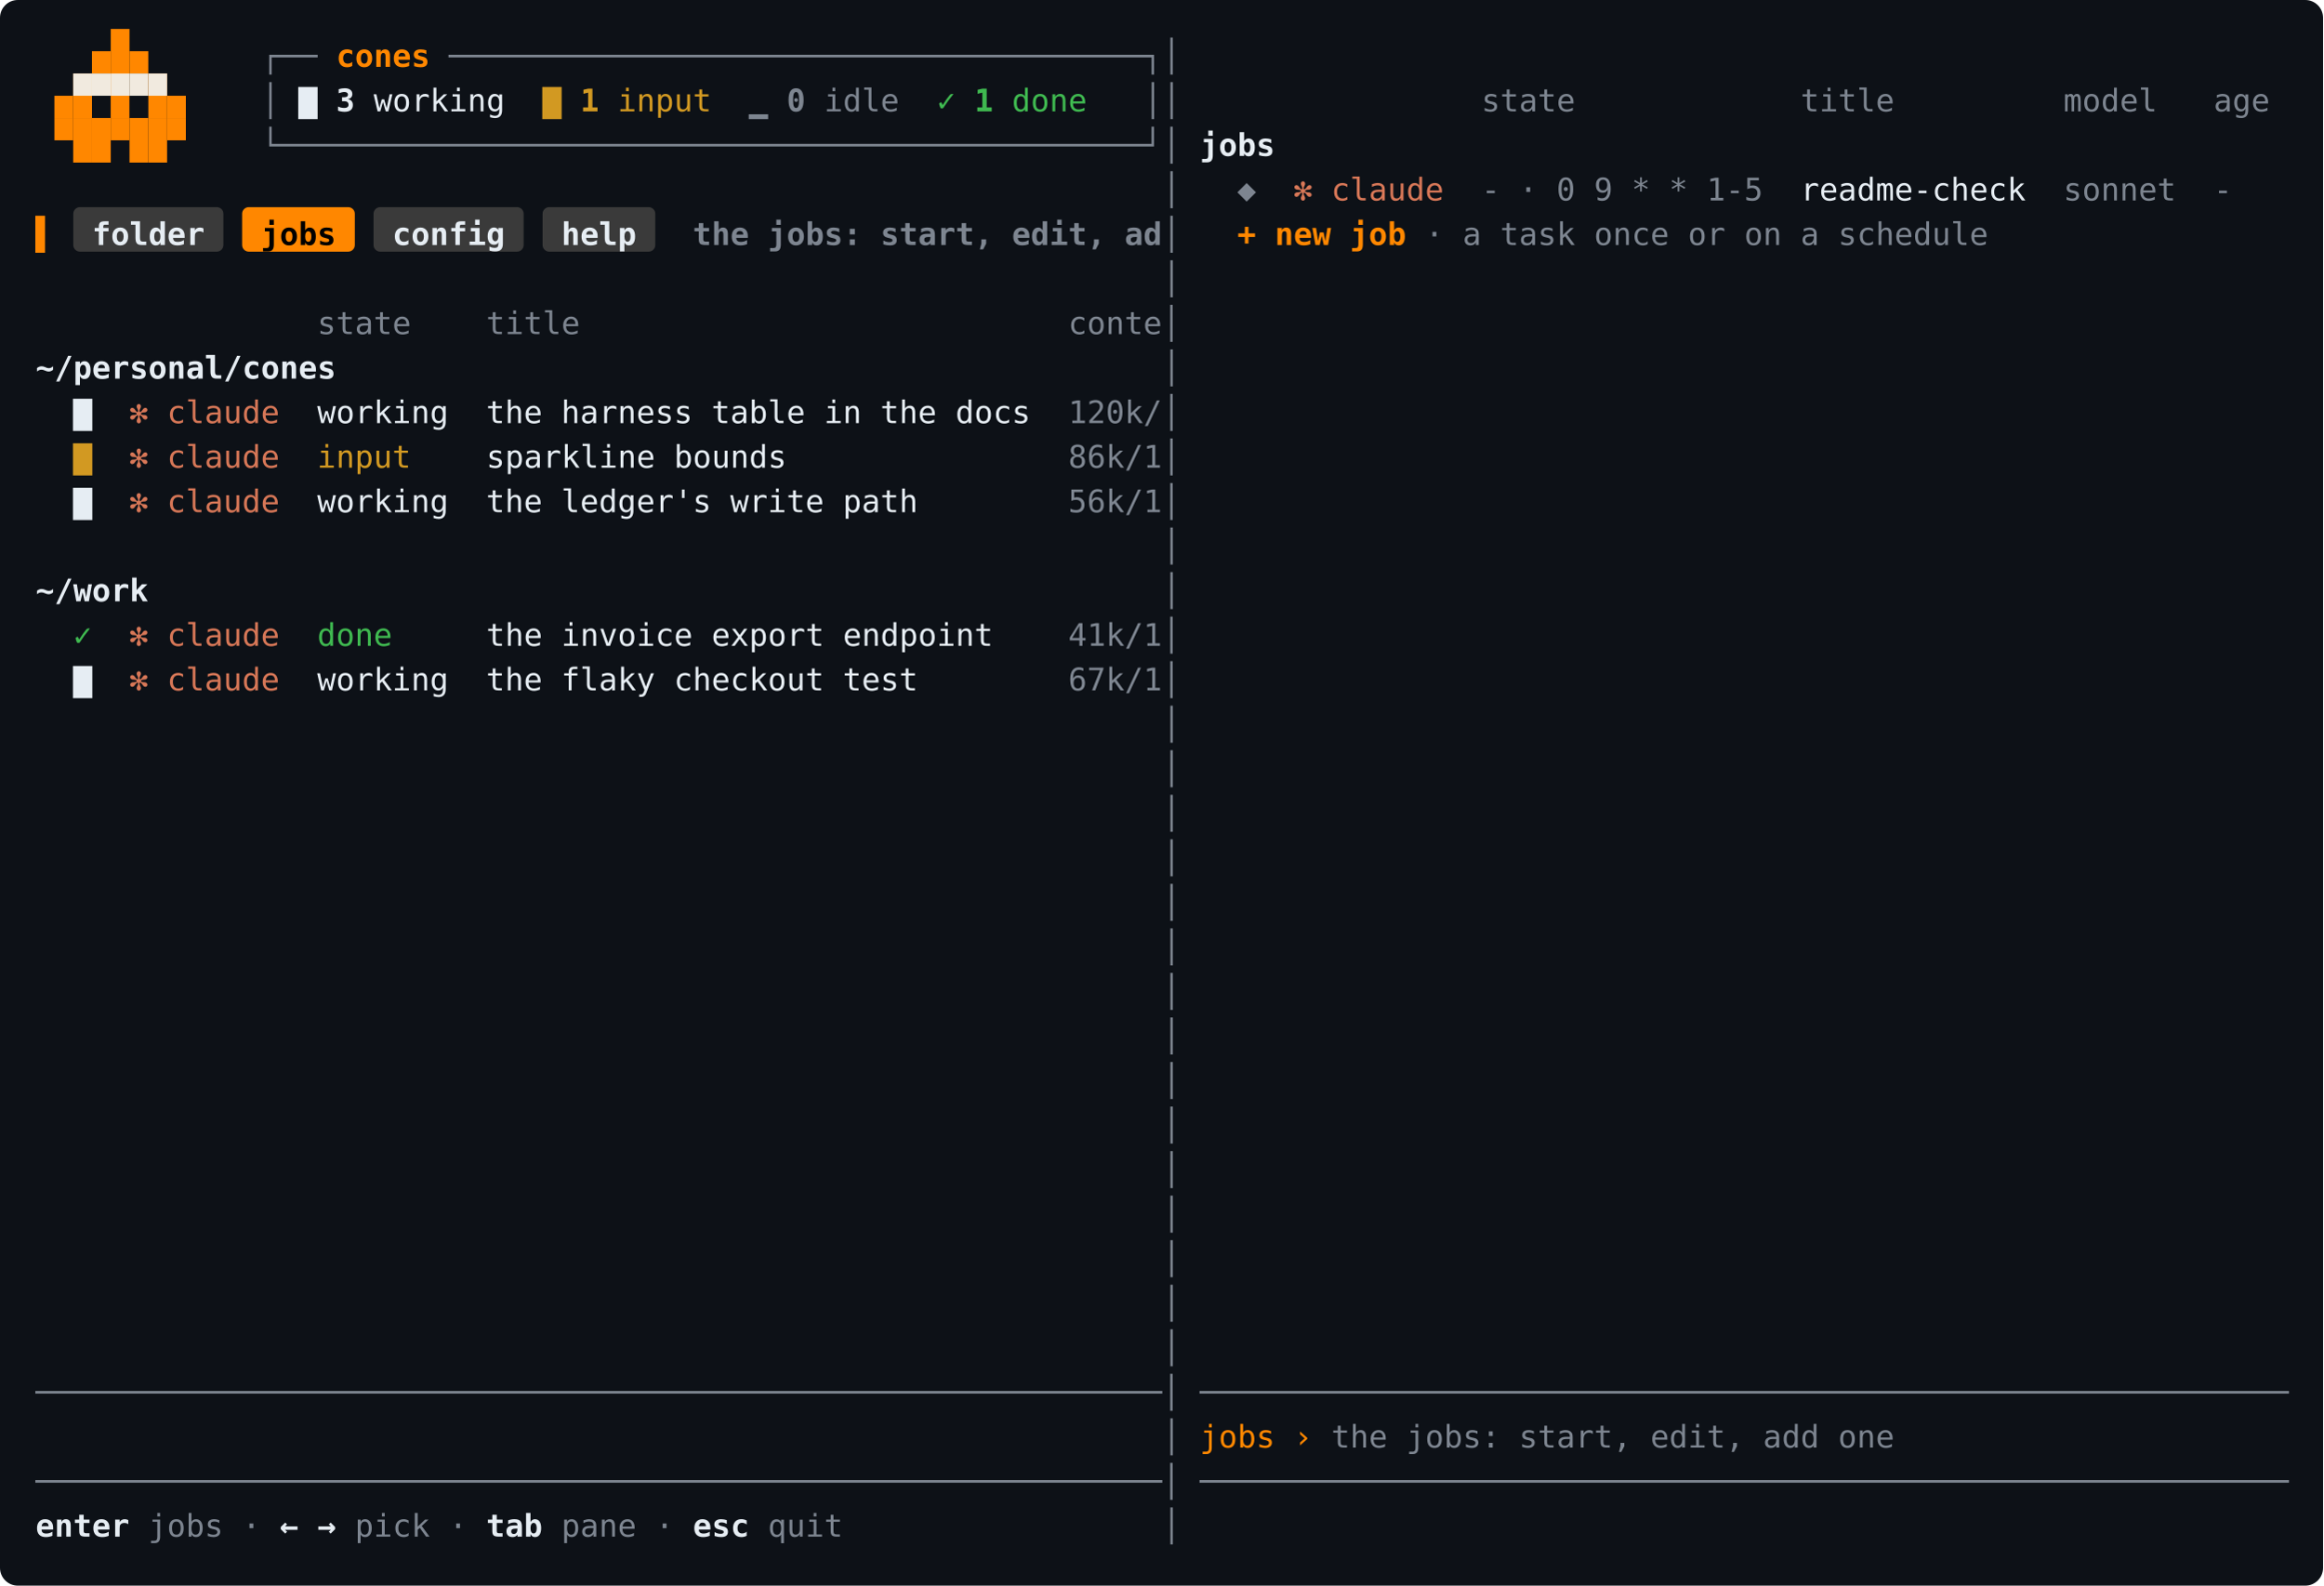
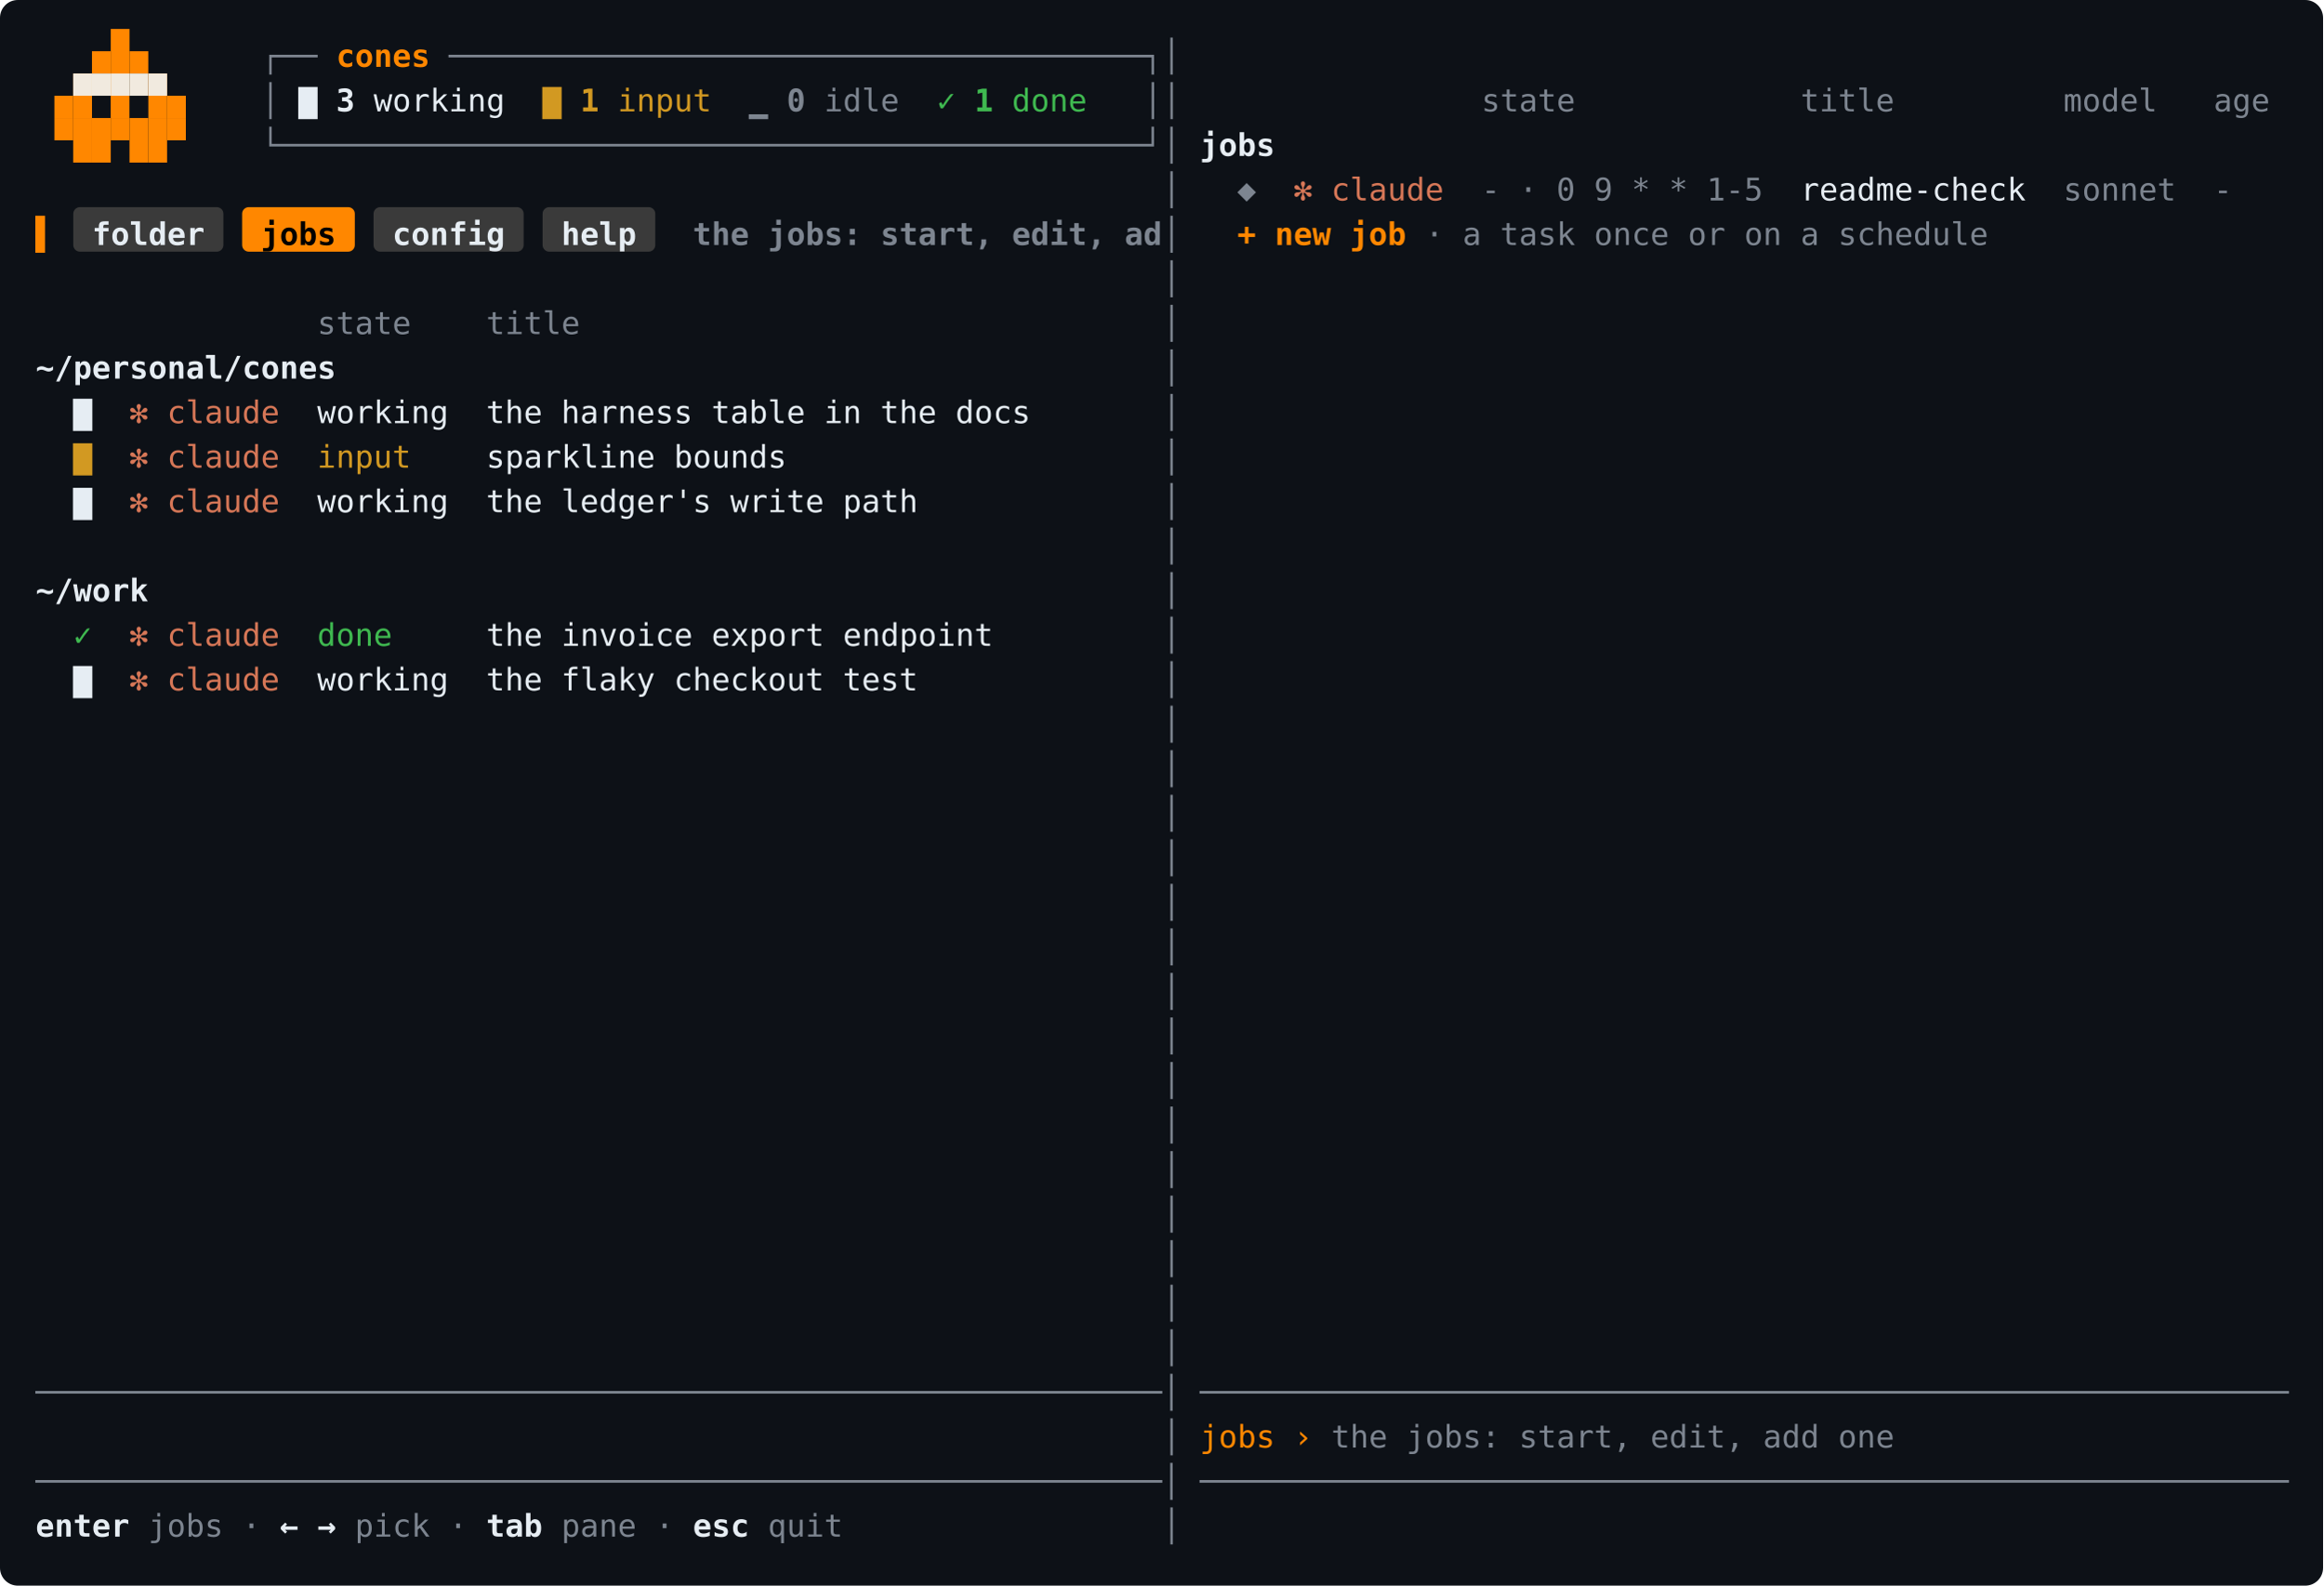
<svg xmlns="http://www.w3.org/2000/svg" width="1043" height="712" viewBox="0 0 1043 712" font-family="SFMono-Regular,Menlo,Consolas,monospace" font-size="14">
  <rect width="1043" height="712" rx="8" fill="#0d1117" />
  <rect x="41.29" y="23.0" width="8.43" height="10.0" fill="#ff8700" />
  <rect x="49.72" y="13" width="8.43" height="20" fill="#ff8700" />
  <rect x="58.15" y="23.0" width="8.43" height="10.0" fill="#ff8700" />
  <text x="117.2" y="30" xml:space="preserve" textLength="33.7" lengthAdjust="spacingAndGlyphs" fill="#7d8590">┌── </text>
  <text x="150.9" y="30" xml:space="preserve" textLength="50.6" lengthAdjust="spacingAndGlyphs" fill="#ff8700" font-weight="700">cones </text>
  <text x="201.5" y="30" xml:space="preserve" textLength="328.8" lengthAdjust="spacingAndGlyphs" fill="#7d8590">─────────────────────────────────────┐│</text>
  <rect x="24.43" y="43.0" width="8.43" height="10.0" fill="#ff8700" />
  <rect x="32.9" y="33" width="8.4" height="20" rx="0" fill="#ff8700" />
  <rect x="32.86" y="33" width="8.43" height="10.0" fill="#f1eadf" />
  <rect x="41.29" y="33" width="8.43" height="10.0" fill="#f1eadf" />
  <rect x="49.7" y="33" width="8.4" height="20" rx="0" fill="#ff8700" />
  <rect x="49.72" y="33" width="8.43" height="10.0" fill="#f1eadf" />
  <rect x="58.15" y="33" width="8.43" height="10.0" fill="#f1eadf" />
  <rect x="66.6" y="33" width="8.4" height="20" rx="0" fill="#ff8700" />
  <rect x="66.58" y="33" width="8.43" height="10.0" fill="#f1eadf" />
  <rect x="75.01" y="43.0" width="8.43" height="10.0" fill="#ff8700" />
  <text x="117.2" y="50" xml:space="preserve" textLength="8.4" lengthAdjust="spacingAndGlyphs" fill="#7d8590">│</text>
  <text x="125.6" y="50" xml:space="preserve" textLength="25.3" lengthAdjust="spacingAndGlyphs" fill="#e6edf3"> ▇ </text>
  <text x="150.9" y="50" xml:space="preserve" textLength="8.4" lengthAdjust="spacingAndGlyphs" fill="#e6edf3" font-weight="700">3</text>
  <text x="159.3" y="50" xml:space="preserve" textLength="84.3" lengthAdjust="spacingAndGlyphs" fill="#e6edf3"> working  </text>
  <text x="243.6" y="50" xml:space="preserve" textLength="16.9" lengthAdjust="spacingAndGlyphs" fill="#d29922">▇ </text>
  <text x="260.5" y="50" xml:space="preserve" textLength="8.4" lengthAdjust="spacingAndGlyphs" fill="#d29922" font-weight="700">1</text>
  <text x="268.9" y="50" xml:space="preserve" textLength="50.6" lengthAdjust="spacingAndGlyphs" fill="#d29922"> input</text>
  <text x="336.3" y="50" xml:space="preserve" textLength="16.9" lengthAdjust="spacingAndGlyphs" fill="#7d8590">▁ </text>
  <text x="353.2" y="50" xml:space="preserve" textLength="8.4" lengthAdjust="spacingAndGlyphs" fill="#7d8590" font-weight="700">0</text>
  <text x="361.6" y="50" xml:space="preserve" textLength="42.1" lengthAdjust="spacingAndGlyphs" fill="#7d8590"> idle</text>
  <text x="420.6" y="50" xml:space="preserve" textLength="16.9" lengthAdjust="spacingAndGlyphs" fill="#3fb950">✓ </text>
  <text x="437.5" y="50" xml:space="preserve" textLength="8.4" lengthAdjust="spacingAndGlyphs" fill="#3fb950" font-weight="700">1</text>
  <text x="445.9" y="50" xml:space="preserve" textLength="42.1" lengthAdjust="spacingAndGlyphs" fill="#3fb950"> done</text>
  <text x="513.4" y="50" xml:space="preserve" textLength="16.9" lengthAdjust="spacingAndGlyphs" fill="#7d8590">││</text>
  <text x="538.7" y="50" xml:space="preserve" textLength="480.5" lengthAdjust="spacingAndGlyphs" fill="#7d8590">               state            title         model   age</text>
  <rect x="24.43" y="53" width="8.43" height="10.0" fill="#ff8700" />
  <rect x="32.86" y="53" width="8.43" height="20" fill="#ff8700" />
  <rect x="41.29" y="53" width="8.43" height="20" fill="#ff8700" />
  <rect x="49.72" y="53" width="8.43" height="10.0" fill="#ff8700" />
  <rect x="58.15" y="53" width="8.43" height="20" fill="#ff8700" />
  <rect x="66.58" y="53" width="8.43" height="20" fill="#ff8700" />
  <rect x="75.01" y="53" width="8.43" height="10.0" fill="#ff8700" />
  <text x="117.2" y="70" xml:space="preserve" textLength="413.1" lengthAdjust="spacingAndGlyphs" fill="#7d8590">└──────────────────────────────────────────────┘│</text>
  <text x="538.7" y="70" xml:space="preserve" textLength="33.7" lengthAdjust="spacingAndGlyphs" fill="#e6edf3" font-weight="700">jobs</text>
  <text x="521.8" y="90" xml:space="preserve" textLength="8.4" lengthAdjust="spacingAndGlyphs" fill="#7d8590">│</text>
  <text x="555.5" y="90" xml:space="preserve" textLength="25.3" lengthAdjust="spacingAndGlyphs" fill="#7d8590">◆  </text>
  <text x="580.8" y="90" xml:space="preserve" textLength="84.3" lengthAdjust="spacingAndGlyphs" fill="#d77757">✻ claude  </text>
  <text x="665.1" y="90" xml:space="preserve" textLength="143.3" lengthAdjust="spacingAndGlyphs" fill="#7d8590">- · 0 9 * * 1-5  </text>
  <text x="808.4" y="90" xml:space="preserve" textLength="118.0" lengthAdjust="spacingAndGlyphs" fill="#e6edf3">readme-check  </text>
  <text x="926.4" y="90" xml:space="preserve" textLength="75.9" lengthAdjust="spacingAndGlyphs" fill="#7d8590">sonnet  -</text>
  <text x="16.0" y="110" xml:space="preserve" textLength="16.9" lengthAdjust="spacingAndGlyphs" fill="#ff8700" font-weight="700">▌ </text>
  <rect x="32.9" y="93" width="67.4" height="20" rx="3" fill="#3a3a3a" />
  <text x="32.9" y="110" xml:space="preserve" textLength="67.4" lengthAdjust="spacingAndGlyphs" fill="#e6edf3" font-weight="700"> folder </text>
  <rect x="108.7" y="93" width="50.6" height="20" rx="3" fill="#ff8700" />
  <text x="108.7" y="110" xml:space="preserve" textLength="50.6" lengthAdjust="spacingAndGlyphs" fill="#000" font-weight="700"> jobs </text>
  <rect x="167.7" y="93" width="67.4" height="20" rx="3" fill="#3a3a3a" />
  <text x="167.7" y="110" xml:space="preserve" textLength="67.4" lengthAdjust="spacingAndGlyphs" fill="#e6edf3" font-weight="700"> config </text>
  <rect x="243.6" y="93" width="50.6" height="20" rx="3" fill="#3a3a3a" />
  <text x="243.6" y="110" xml:space="preserve" textLength="50.6" lengthAdjust="spacingAndGlyphs" fill="#e6edf3" font-weight="700"> help </text>
  <text x="302.6" y="110" xml:space="preserve" textLength="219.2" lengthAdjust="spacingAndGlyphs" fill="#7d8590" font-weight="700"> the jobs: start, edit, ad</text>
  <text x="521.8" y="110" xml:space="preserve" textLength="8.4" lengthAdjust="spacingAndGlyphs" fill="#7d8590">│</text>
  <text x="555.5" y="110" xml:space="preserve" textLength="75.9" lengthAdjust="spacingAndGlyphs" fill="#ff8700" font-weight="700">+ new job</text>
  <text x="631.4" y="110" xml:space="preserve" textLength="261.3" lengthAdjust="spacingAndGlyphs" fill="#7d8590"> · a task once or on a schedule</text>
  <text x="521.8" y="130" xml:space="preserve" textLength="8.4" lengthAdjust="spacingAndGlyphs" fill="#7d8590">│</text>
-   <text x="16.0" y="150" xml:space="preserve" textLength="514.2" lengthAdjust="spacingAndGlyphs" fill="#7d8590">               state    title                          conte│</text>
+   <text x="16.0" y="150" xml:space="preserve" textLength="463.6" lengthAdjust="spacingAndGlyphs" fill="#7d8590">               state    title                          </text>
+   <text x="521.8" y="150" xml:space="preserve" textLength="8.4" lengthAdjust="spacingAndGlyphs" fill="#7d8590">│</text>
  <text x="16.0" y="170" xml:space="preserve" textLength="134.9" lengthAdjust="spacingAndGlyphs" fill="#e6edf3" font-weight="700">~/personal/cones</text>
  <text x="521.8" y="170" xml:space="preserve" textLength="8.4" lengthAdjust="spacingAndGlyphs" fill="#7d8590">│</text>
  <text x="32.9" y="190" xml:space="preserve" textLength="25.3" lengthAdjust="spacingAndGlyphs" fill="#e6edf3">▇  </text>
  <text x="58.1" y="190" xml:space="preserve" textLength="84.3" lengthAdjust="spacingAndGlyphs" fill="#d77757">✻ claude  </text>
-   <text x="142.4" y="190" xml:space="preserve" textLength="337.2" lengthAdjust="spacingAndGlyphs" fill="#e6edf3">working  the harness table in the docs  </text>
-   <text x="479.6" y="190" xml:space="preserve" textLength="50.6" lengthAdjust="spacingAndGlyphs" fill="#7d8590">120k/│</text>
+   <text x="142.4" y="190" xml:space="preserve" textLength="379.3" lengthAdjust="spacingAndGlyphs" fill="#e6edf3">working  the harness table in the docs       </text>
+   <text x="521.8" y="190" xml:space="preserve" textLength="8.4" lengthAdjust="spacingAndGlyphs" fill="#7d8590">│</text>
  <text x="32.9" y="210" xml:space="preserve" textLength="25.3" lengthAdjust="spacingAndGlyphs" fill="#d29922">▇  </text>
  <text x="58.1" y="210" xml:space="preserve" textLength="84.3" lengthAdjust="spacingAndGlyphs" fill="#d77757">✻ claude  </text>
  <text x="142.4" y="210" xml:space="preserve" textLength="75.9" lengthAdjust="spacingAndGlyphs" fill="#d29922">input    </text>
-   <text x="218.3" y="210" xml:space="preserve" textLength="261.3" lengthAdjust="spacingAndGlyphs" fill="#e6edf3">sparkline bounds               </text>
-   <text x="479.6" y="210" xml:space="preserve" textLength="50.6" lengthAdjust="spacingAndGlyphs" fill="#7d8590">86k/1│</text>
+   <text x="218.3" y="210" xml:space="preserve" textLength="303.5" lengthAdjust="spacingAndGlyphs" fill="#e6edf3">sparkline bounds                    </text>
+   <text x="521.8" y="210" xml:space="preserve" textLength="8.4" lengthAdjust="spacingAndGlyphs" fill="#7d8590">│</text>
  <text x="32.9" y="230" xml:space="preserve" textLength="25.3" lengthAdjust="spacingAndGlyphs" fill="#e6edf3">▇  </text>
  <text x="58.1" y="230" xml:space="preserve" textLength="84.3" lengthAdjust="spacingAndGlyphs" fill="#d77757">✻ claude  </text>
-   <text x="142.4" y="230" xml:space="preserve" textLength="337.2" lengthAdjust="spacingAndGlyphs" fill="#e6edf3">working  the ledger's write path        </text>
-   <text x="479.6" y="230" xml:space="preserve" textLength="50.6" lengthAdjust="spacingAndGlyphs" fill="#7d8590">56k/1│</text>
+   <text x="142.4" y="230" xml:space="preserve" textLength="379.3" lengthAdjust="spacingAndGlyphs" fill="#e6edf3">working  the ledger's write path             </text>
+   <text x="521.8" y="230" xml:space="preserve" textLength="8.4" lengthAdjust="spacingAndGlyphs" fill="#7d8590">│</text>
  <text x="521.8" y="250" xml:space="preserve" textLength="8.4" lengthAdjust="spacingAndGlyphs" fill="#7d8590">│</text>
  <text x="16.0" y="270" xml:space="preserve" textLength="50.6" lengthAdjust="spacingAndGlyphs" fill="#e6edf3" font-weight="700">~/work</text>
  <text x="521.8" y="270" xml:space="preserve" textLength="8.4" lengthAdjust="spacingAndGlyphs" fill="#7d8590">│</text>
  <text x="32.9" y="290" xml:space="preserve" textLength="25.3" lengthAdjust="spacingAndGlyphs" fill="#3fb950">✓  </text>
  <text x="58.1" y="290" xml:space="preserve" textLength="84.3" lengthAdjust="spacingAndGlyphs" fill="#d77757">✻ claude  </text>
  <text x="142.4" y="290" xml:space="preserve" textLength="75.9" lengthAdjust="spacingAndGlyphs" fill="#3fb950">done     </text>
-   <text x="218.3" y="290" xml:space="preserve" textLength="261.3" lengthAdjust="spacingAndGlyphs" fill="#e6edf3">the invoice export endpoint    </text>
-   <text x="479.6" y="290" xml:space="preserve" textLength="50.6" lengthAdjust="spacingAndGlyphs" fill="#7d8590">41k/1│</text>
+   <text x="218.3" y="290" xml:space="preserve" textLength="303.5" lengthAdjust="spacingAndGlyphs" fill="#e6edf3">the invoice export endpoint         </text>
+   <text x="521.8" y="290" xml:space="preserve" textLength="8.4" lengthAdjust="spacingAndGlyphs" fill="#7d8590">│</text>
  <text x="32.9" y="310" xml:space="preserve" textLength="25.3" lengthAdjust="spacingAndGlyphs" fill="#e6edf3">▇  </text>
  <text x="58.1" y="310" xml:space="preserve" textLength="84.3" lengthAdjust="spacingAndGlyphs" fill="#d77757">✻ claude  </text>
-   <text x="142.4" y="310" xml:space="preserve" textLength="337.2" lengthAdjust="spacingAndGlyphs" fill="#e6edf3">working  the flaky checkout test        </text>
-   <text x="479.6" y="310" xml:space="preserve" textLength="50.6" lengthAdjust="spacingAndGlyphs" fill="#7d8590">67k/1│</text>
+   <text x="142.4" y="310" xml:space="preserve" textLength="379.3" lengthAdjust="spacingAndGlyphs" fill="#e6edf3">working  the flaky checkout test             </text>
+   <text x="521.8" y="310" xml:space="preserve" textLength="8.4" lengthAdjust="spacingAndGlyphs" fill="#7d8590">│</text>
  <text x="521.8" y="330" xml:space="preserve" textLength="8.4" lengthAdjust="spacingAndGlyphs" fill="#7d8590">│</text>
  <text x="521.8" y="350" xml:space="preserve" textLength="8.4" lengthAdjust="spacingAndGlyphs" fill="#7d8590">│</text>
  <text x="521.8" y="370" xml:space="preserve" textLength="8.4" lengthAdjust="spacingAndGlyphs" fill="#7d8590">│</text>
  <text x="521.8" y="390" xml:space="preserve" textLength="8.4" lengthAdjust="spacingAndGlyphs" fill="#7d8590">│</text>
  <text x="521.8" y="410" xml:space="preserve" textLength="8.4" lengthAdjust="spacingAndGlyphs" fill="#7d8590">│</text>
  <text x="521.8" y="430" xml:space="preserve" textLength="8.4" lengthAdjust="spacingAndGlyphs" fill="#7d8590">│</text>
  <text x="521.8" y="450" xml:space="preserve" textLength="8.4" lengthAdjust="spacingAndGlyphs" fill="#7d8590">│</text>
  <text x="521.8" y="470" xml:space="preserve" textLength="8.4" lengthAdjust="spacingAndGlyphs" fill="#7d8590">│</text>
  <text x="521.8" y="490" xml:space="preserve" textLength="8.4" lengthAdjust="spacingAndGlyphs" fill="#7d8590">│</text>
  <text x="521.8" y="510" xml:space="preserve" textLength="8.4" lengthAdjust="spacingAndGlyphs" fill="#7d8590">│</text>
  <text x="521.8" y="530" xml:space="preserve" textLength="8.4" lengthAdjust="spacingAndGlyphs" fill="#7d8590">│</text>
  <text x="521.8" y="550" xml:space="preserve" textLength="8.4" lengthAdjust="spacingAndGlyphs" fill="#7d8590">│</text>
  <text x="521.8" y="570" xml:space="preserve" textLength="8.4" lengthAdjust="spacingAndGlyphs" fill="#7d8590">│</text>
  <text x="521.8" y="590" xml:space="preserve" textLength="8.4" lengthAdjust="spacingAndGlyphs" fill="#7d8590">│</text>
  <text x="521.8" y="610" xml:space="preserve" textLength="8.4" lengthAdjust="spacingAndGlyphs" fill="#7d8590">│</text>
  <text x="16.0" y="630" xml:space="preserve" textLength="514.2" lengthAdjust="spacingAndGlyphs" fill="#7d8590">────────────────────────────────────────────────────────────│</text>
  <text x="538.7" y="630" xml:space="preserve" textLength="488.9" lengthAdjust="spacingAndGlyphs" fill="#7d8590">──────────────────────────────────────────────────────────</text>
  <text x="521.8" y="650" xml:space="preserve" textLength="8.4" lengthAdjust="spacingAndGlyphs" fill="#7d8590">│</text>
  <text x="538.7" y="650" xml:space="preserve" textLength="59.0" lengthAdjust="spacingAndGlyphs" fill="#ff8700">jobs › </text>
  <text x="597.7" y="650" xml:space="preserve" textLength="252.9" lengthAdjust="spacingAndGlyphs" fill="#7d8590">the jobs: start, edit, add one</text>
  <text x="16.0" y="670" xml:space="preserve" textLength="514.2" lengthAdjust="spacingAndGlyphs" fill="#7d8590">────────────────────────────────────────────────────────────│</text>
  <text x="538.7" y="670" xml:space="preserve" textLength="488.9" lengthAdjust="spacingAndGlyphs" fill="#7d8590">──────────────────────────────────────────────────────────</text>
  <text x="16.0" y="690" xml:space="preserve" textLength="42.1" lengthAdjust="spacingAndGlyphs" fill="#e6edf3" font-weight="700">enter</text>
  <text x="58.1" y="690" xml:space="preserve" textLength="67.4" lengthAdjust="spacingAndGlyphs" fill="#7d8590"> jobs · </text>
  <text x="125.6" y="690" xml:space="preserve" textLength="25.3" lengthAdjust="spacingAndGlyphs" fill="#e6edf3" font-weight="700">← →</text>
  <text x="150.9" y="690" xml:space="preserve" textLength="67.4" lengthAdjust="spacingAndGlyphs" fill="#7d8590"> pick · </text>
  <text x="218.3" y="690" xml:space="preserve" textLength="25.3" lengthAdjust="spacingAndGlyphs" fill="#e6edf3" font-weight="700">tab</text>
  <text x="243.6" y="690" xml:space="preserve" textLength="67.4" lengthAdjust="spacingAndGlyphs" fill="#7d8590"> pane · </text>
  <text x="311.1" y="690" xml:space="preserve" textLength="25.3" lengthAdjust="spacingAndGlyphs" fill="#e6edf3" font-weight="700">esc</text>
  <text x="336.3" y="690" xml:space="preserve" textLength="42.1" lengthAdjust="spacingAndGlyphs" fill="#7d8590"> quit</text>
  <text x="521.8" y="690" xml:space="preserve" textLength="8.4" lengthAdjust="spacingAndGlyphs" fill="#7d8590">│</text>
</svg>
